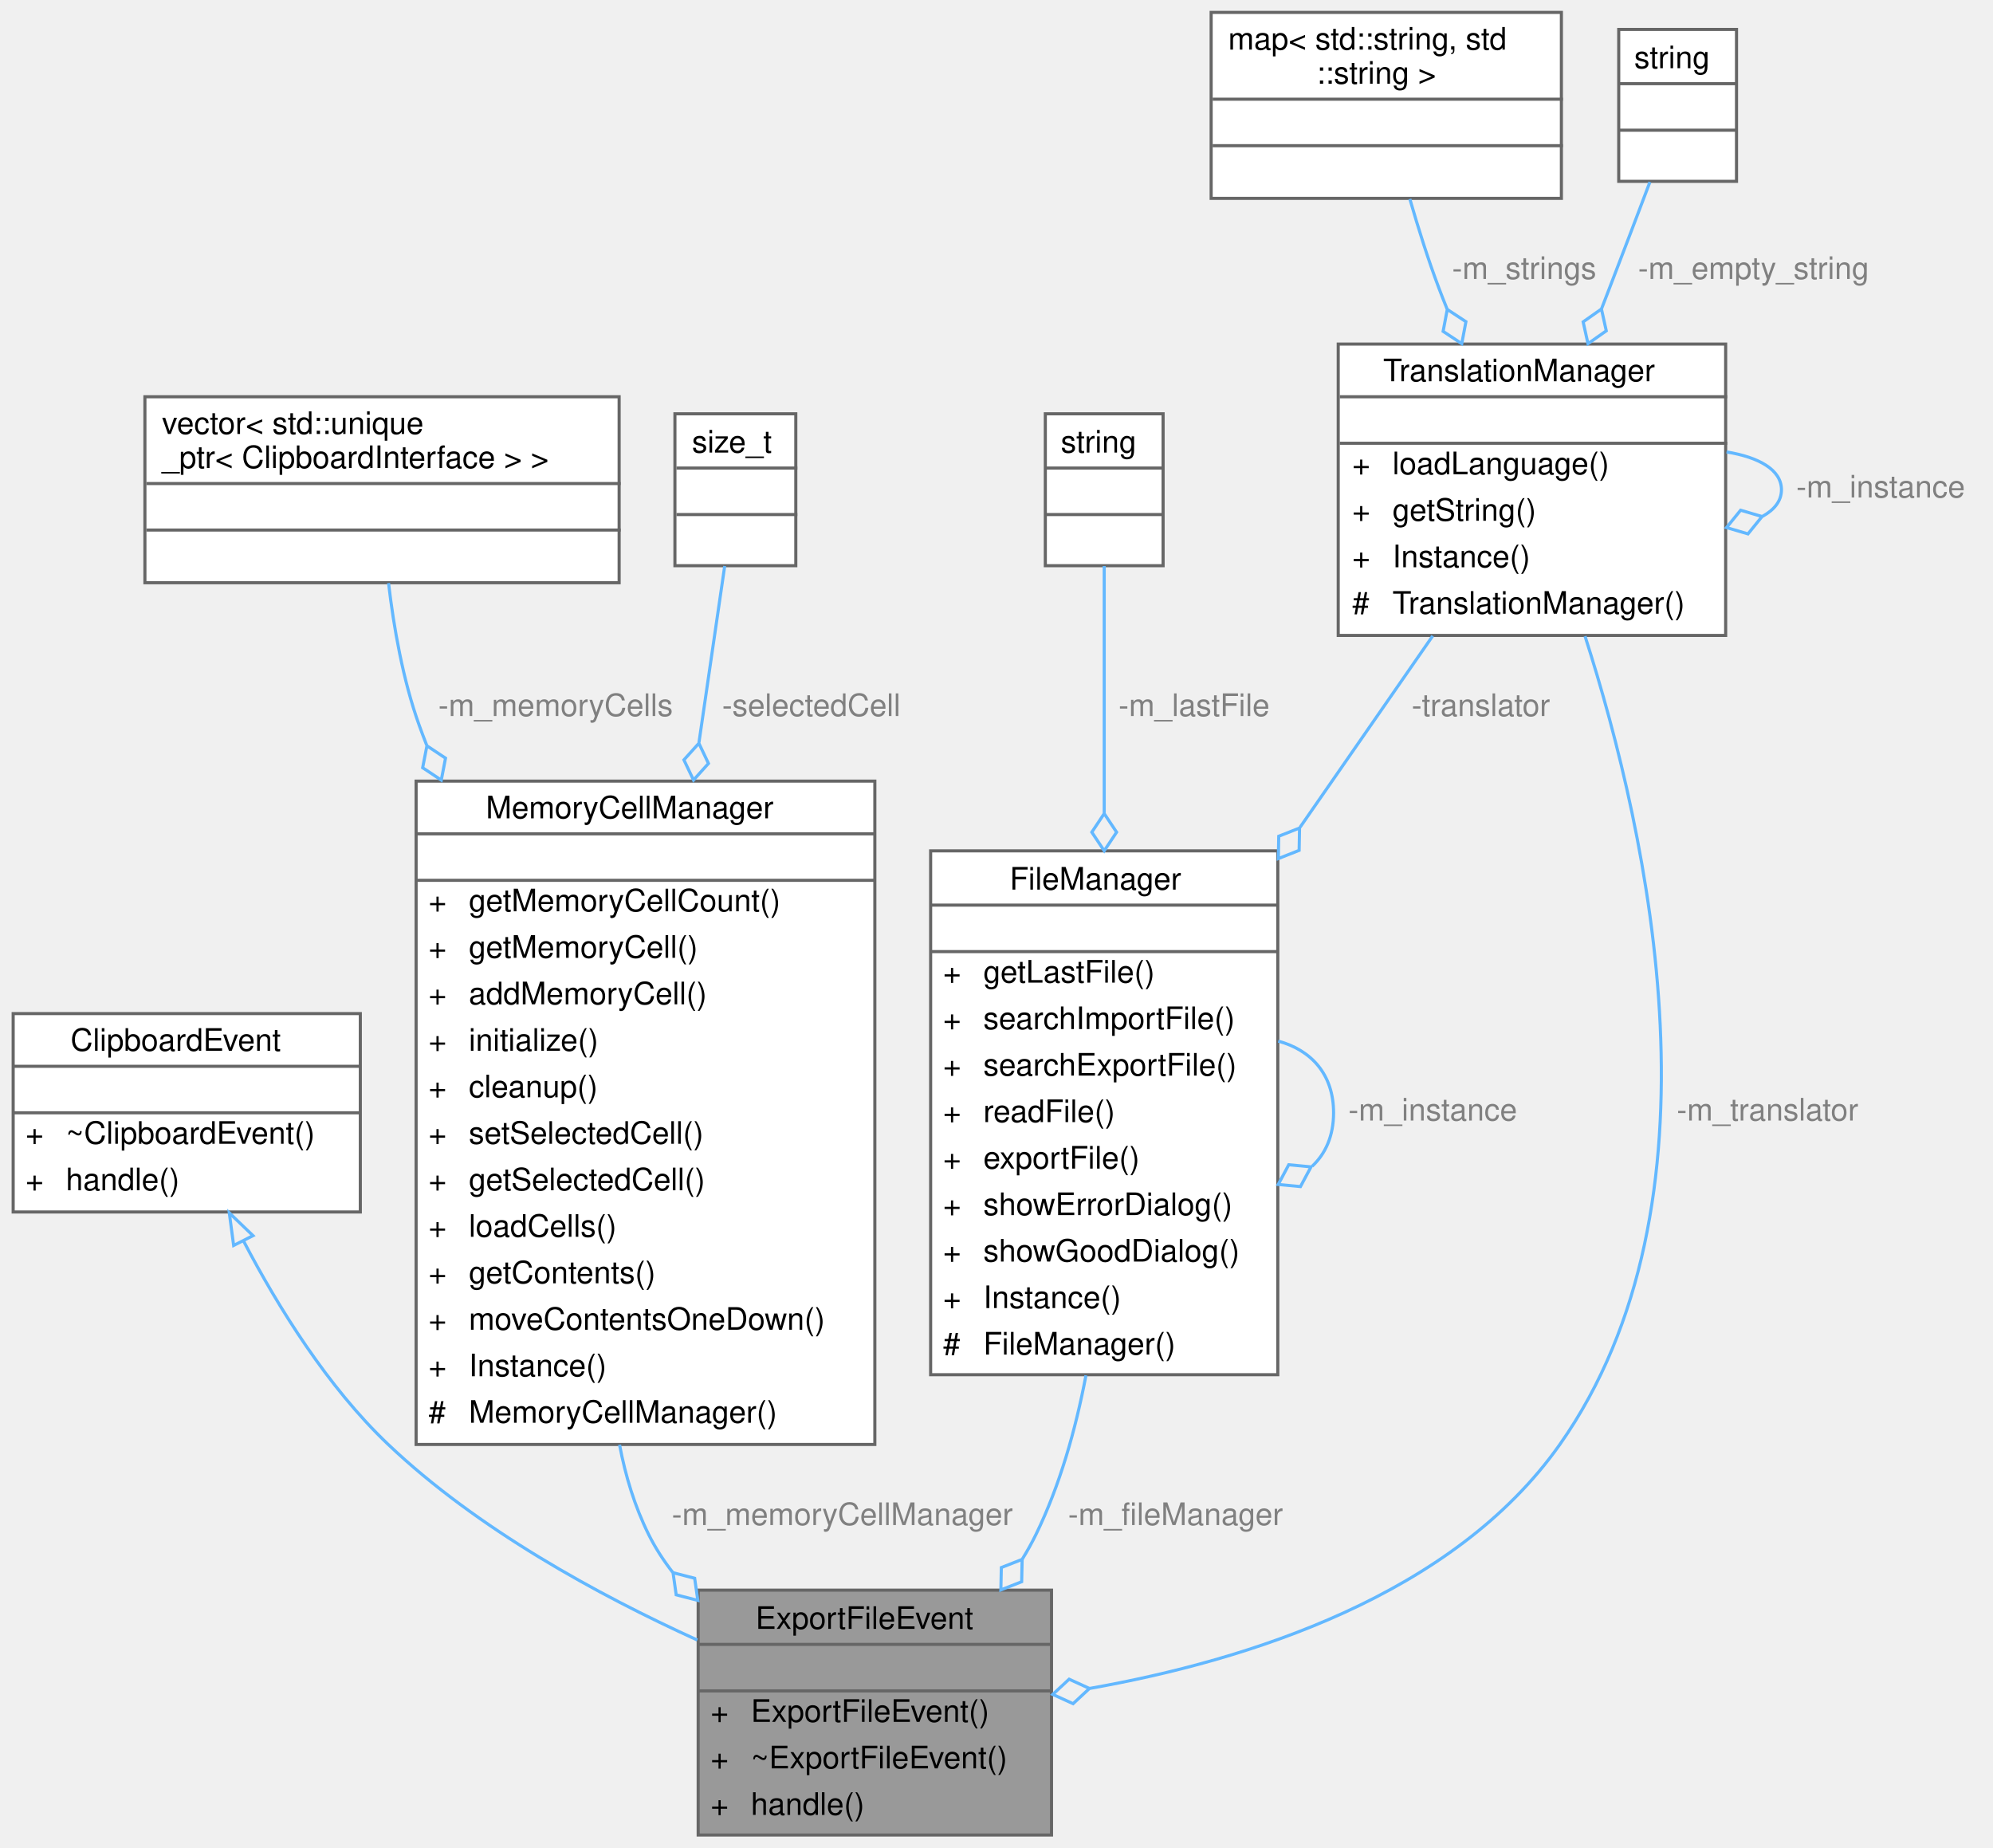
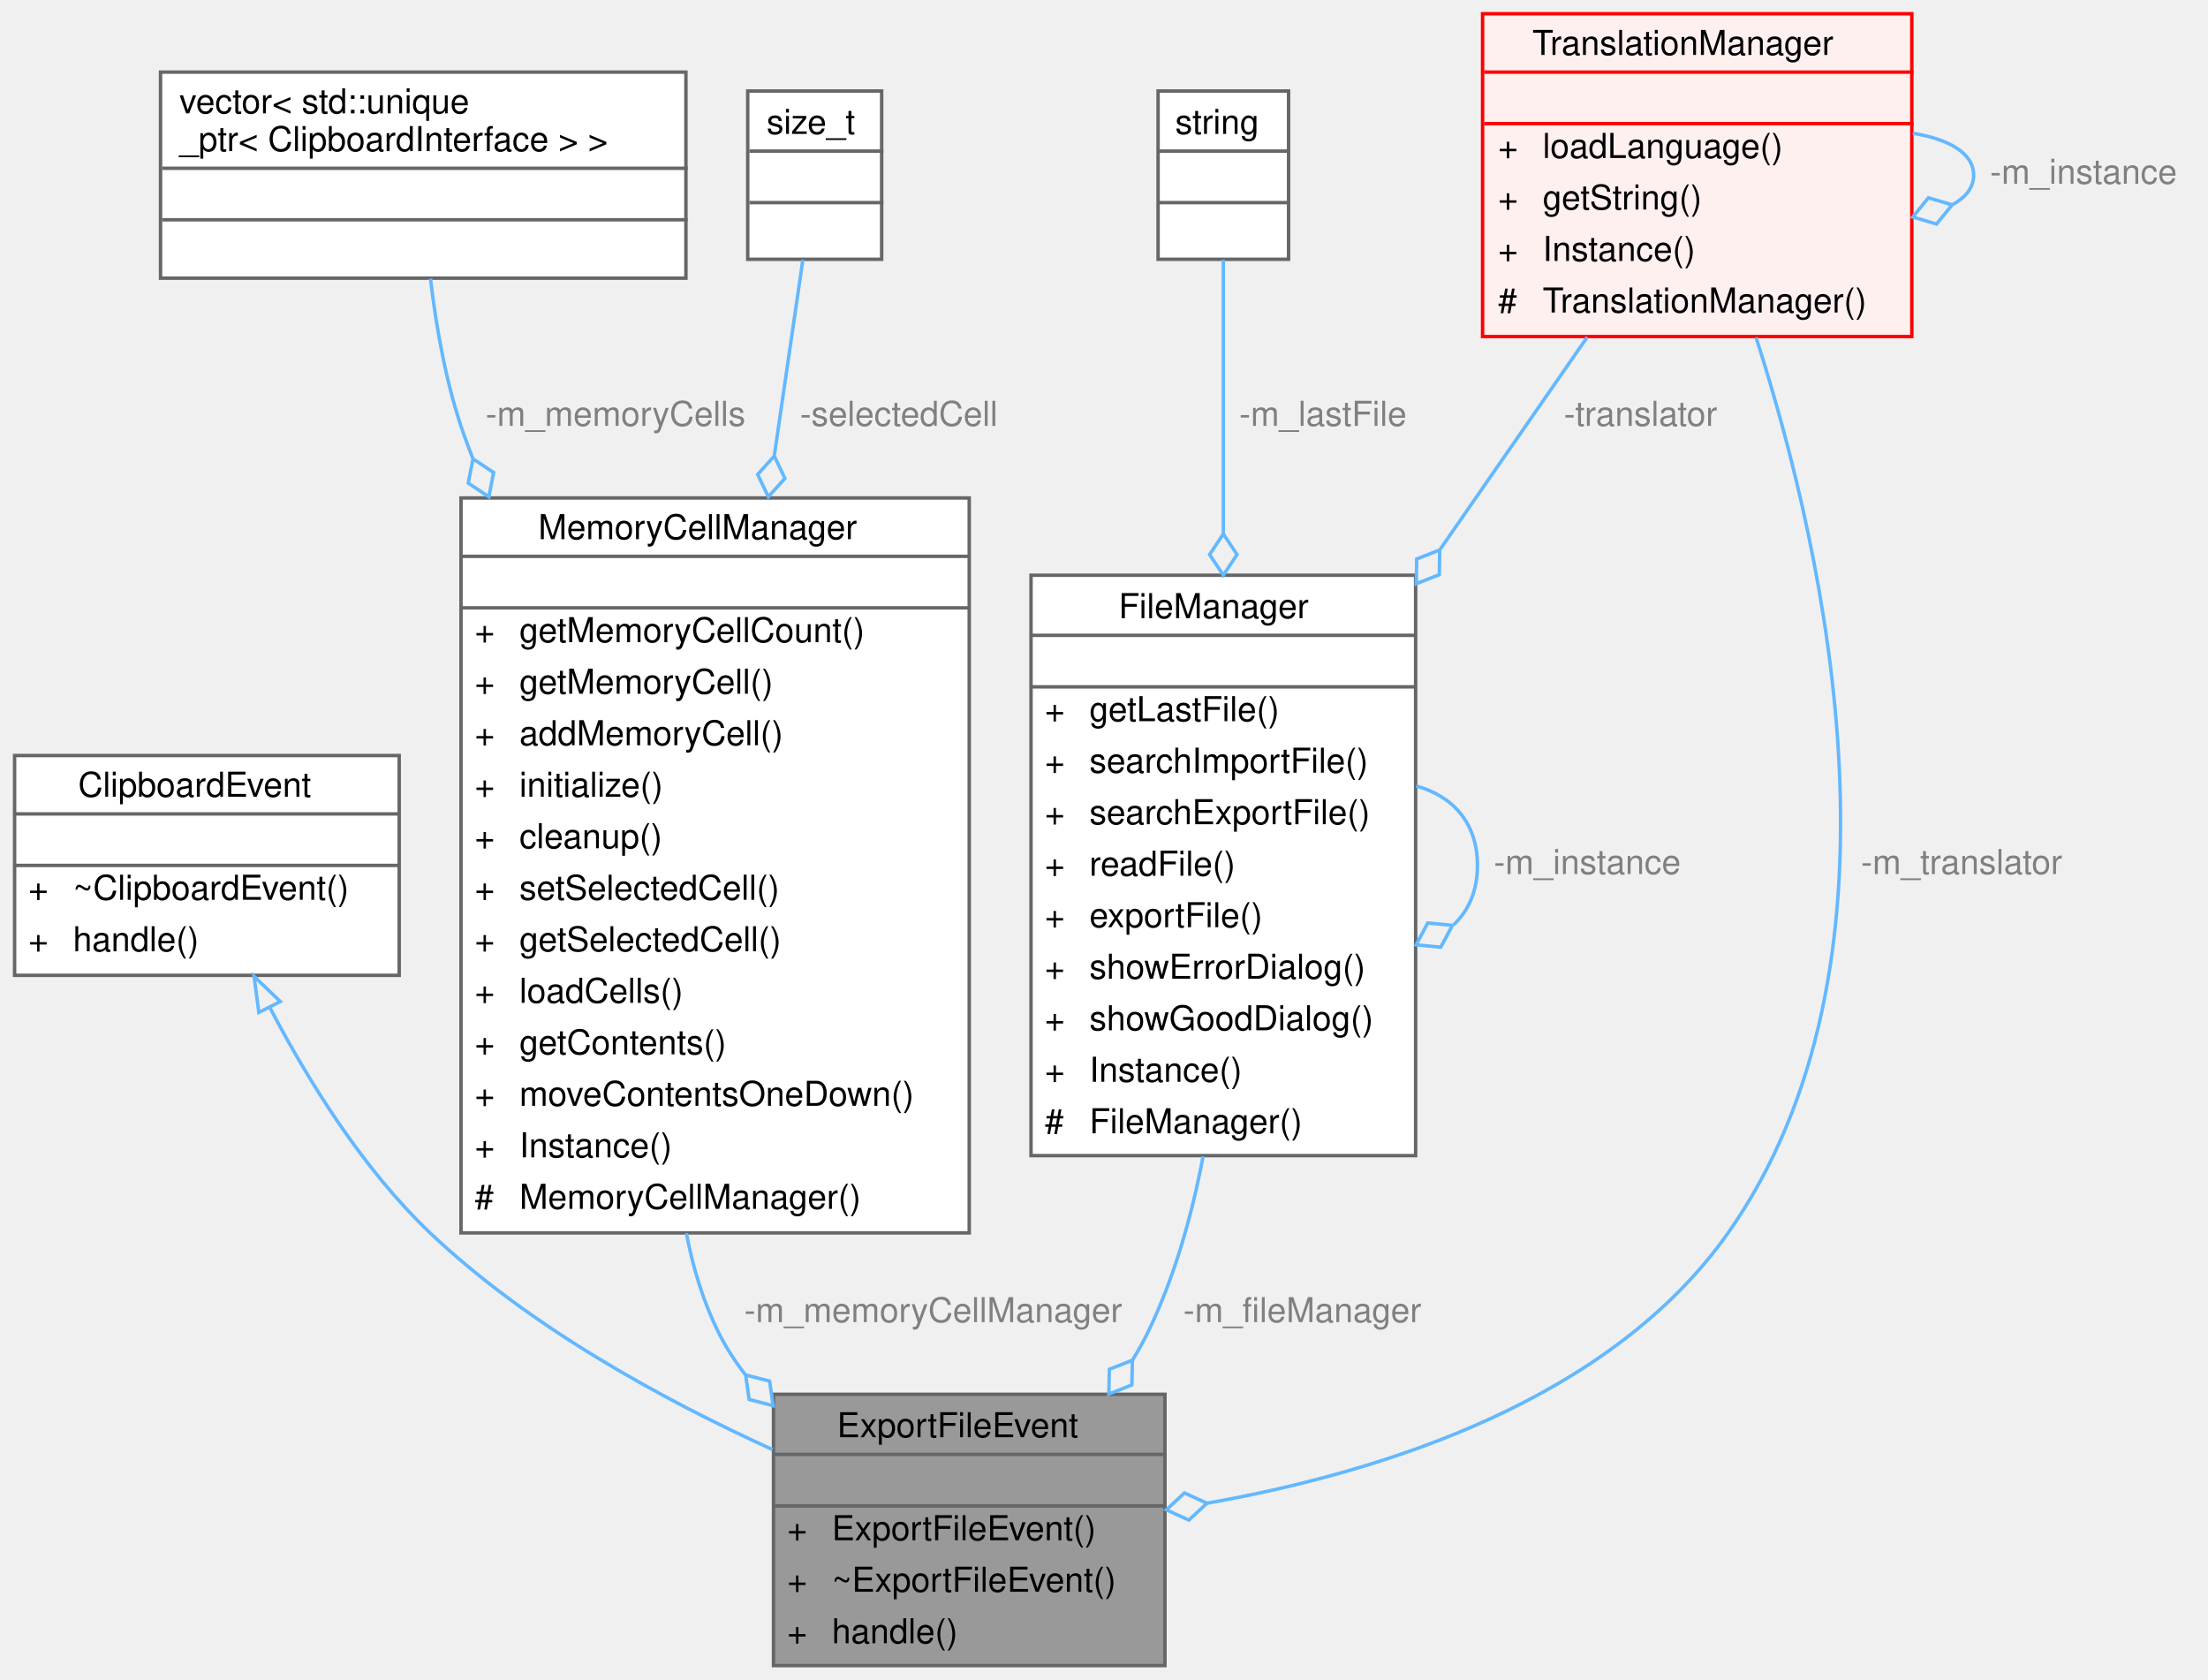
- <svg xmlns="http://www.w3.org/2000/svg" xmlns:xlink="http://www.w3.org/1999/xlink" width="643pt" height="596pt" viewBox="0.00 0.00 642.50 596.00">
-   <g id="graph0" class="graph" transform="scale(1 1) rotate(0) translate(4 592)">
+ <svg xmlns="http://www.w3.org/2000/svg" xmlns:xlink="http://www.w3.org/1999/xlink" width="643pt" height="489pt" viewBox="0.00 0.00 642.50 489.00">
+   <g id="graph0" class="graph" transform="scale(1 1) rotate(0) translate(4 485)">
    <g id="Node000001" class="node">
      <g id="a_Node000001">
        <a xlink:title=" ">
          <polygon fill="#999999" stroke="transparent" points="335,-79 221,-79 221,0 335,0 335,-79" />
          <text text-anchor="start" x="239.5" y="-66.5" font-family="Helvetica,sans-Serif" font-size="10.00">ExportFileEvent</text>
          <text text-anchor="start" x="276" y="-51.5" font-family="Helvetica,sans-Serif" font-size="10.00"> </text>
          <text text-anchor="start" x="225" y="-36.5" font-family="Helvetica,sans-Serif" font-size="10.00">+</text>
          <text text-anchor="start" x="238" y="-36.5" font-family="Helvetica,sans-Serif" font-size="10.00">ExportFileEvent()</text>
          <text text-anchor="start" x="225" y="-21.5" font-family="Helvetica,sans-Serif" font-size="10.00">+</text>
          <text text-anchor="start" x="238" y="-21.5" font-family="Helvetica,sans-Serif" font-size="10.00">~ExportFileEvent()</text>
          <text text-anchor="start" x="225" y="-6.5" font-family="Helvetica,sans-Serif" font-size="10.00">+</text>
          <text text-anchor="start" x="238" y="-6.5" font-family="Helvetica,sans-Serif" font-size="10.00">handle()</text>
          <polygon fill="#666666" stroke="#666666" points="221,-61.5 221,-61.5 335,-61.5 335,-61.5 221,-61.5" />
          <polygon fill="#666666" stroke="#666666" points="221,-46.5 221,-46.5 335,-46.5 335,-46.5 221,-46.5" />
          <polygon fill="none" stroke="#666666" points="221,0 221,-79 335,-79 335,0 221,0" />
        </a>
      </g>
    </g>
    <g id="Node000002" class="node">
      <g id="a_Node000002">
        <a xlink:href="classClipboardEvent.html" target="_top" xlink:title=" ">
          <polygon fill="white" stroke="transparent" points="112,-265 0,-265 0,-201 112,-201 112,-265" />
          <text text-anchor="start" x="18.5" y="-253" font-family="Helvetica,sans-Serif" font-size="10.00">ClipboardEvent</text>
          <text text-anchor="start" x="54" y="-238" font-family="Helvetica,sans-Serif" font-size="10.00"> </text>
          <text text-anchor="start" x="4" y="-223" font-family="Helvetica,sans-Serif" font-size="10.00">+</text>
          <text text-anchor="start" x="17" y="-223" font-family="Helvetica,sans-Serif" font-size="10.00">~ClipboardEvent()</text>
          <text text-anchor="start" x="4" y="-208" font-family="Helvetica,sans-Serif" font-size="10.00">+</text>
          <text text-anchor="start" x="17" y="-208" font-family="Helvetica,sans-Serif" font-size="10.00">handle()</text>
          <polygon fill="#666666" stroke="#666666" points="0,-248 0,-248 112,-248 112,-248 0,-248" />
          <polygon fill="#666666" stroke="#666666" points="0,-233 0,-233 112,-233 112,-233 0,-233" />
          <polygon fill="none" stroke="#666666" points="0,-201 0,-265 112,-265 112,-201 0,-201" />
        </a>
      </g>
    </g>
    <g id="edge1_Node000001_Node000002" class="edge">
      <g id="a_edge1_Node000001_Node000002">
        <a xlink:title=" ">
          <path fill="none" stroke="#63b8ff" d="M74.39,-191.51C85.59,-170.11 101.5,-144.52 121,-126 149.69,-98.75 188.75,-77.43 220.73,-62.9" />
          <polygon fill="none" stroke="#63b8ff" points="71.13,-190.2 69.73,-200.7 77.38,-193.36 71.13,-190.2" />
        </a>
      </g>
    </g>
    <g id="Node000003" class="node">
      <g id="a_Node000003">
        <a xlink:href="classMemoryCellManager.html" target="_top" xlink:title=" ">
          <polygon fill="white" stroke="transparent" points="278,-340 130,-340 130,-126 278,-126 278,-340" />
          <text text-anchor="start" x="152.5" y="-328" font-family="Helvetica,sans-Serif" font-size="10.00">MemoryCellManager</text>
          <text text-anchor="start" x="202" y="-313" font-family="Helvetica,sans-Serif" font-size="10.00"> </text>
          <text text-anchor="start" x="134" y="-298" font-family="Helvetica,sans-Serif" font-size="10.00">+</text>
          <text text-anchor="start" x="147" y="-298" font-family="Helvetica,sans-Serif" font-size="10.00">getMemoryCellCount()</text>
          <text text-anchor="start" x="134" y="-283" font-family="Helvetica,sans-Serif" font-size="10.00">+</text>
          <text text-anchor="start" x="147" y="-283" font-family="Helvetica,sans-Serif" font-size="10.00">getMemoryCell()</text>
          <text text-anchor="start" x="134" y="-268" font-family="Helvetica,sans-Serif" font-size="10.00">+</text>
          <text text-anchor="start" x="147" y="-268" font-family="Helvetica,sans-Serif" font-size="10.00">addMemoryCell()</text>
          <text text-anchor="start" x="134" y="-253" font-family="Helvetica,sans-Serif" font-size="10.00">+</text>
          <text text-anchor="start" x="147" y="-253" font-family="Helvetica,sans-Serif" font-size="10.00">initialize()</text>
          <text text-anchor="start" x="134" y="-238" font-family="Helvetica,sans-Serif" font-size="10.00">+</text>
          <text text-anchor="start" x="147" y="-238" font-family="Helvetica,sans-Serif" font-size="10.00">cleanup()</text>
          <text text-anchor="start" x="134" y="-223" font-family="Helvetica,sans-Serif" font-size="10.00">+</text>
          <text text-anchor="start" x="147" y="-223" font-family="Helvetica,sans-Serif" font-size="10.00">setSelectedCell()</text>
          <text text-anchor="start" x="134" y="-208" font-family="Helvetica,sans-Serif" font-size="10.00">+</text>
          <text text-anchor="start" x="147" y="-208" font-family="Helvetica,sans-Serif" font-size="10.00">getSelectedCell()</text>
          <text text-anchor="start" x="134" y="-193" font-family="Helvetica,sans-Serif" font-size="10.00">+</text>
          <text text-anchor="start" x="147" y="-193" font-family="Helvetica,sans-Serif" font-size="10.00">loadCells()</text>
          <text text-anchor="start" x="134" y="-178" font-family="Helvetica,sans-Serif" font-size="10.00">+</text>
          <text text-anchor="start" x="147" y="-178" font-family="Helvetica,sans-Serif" font-size="10.00">getContents()</text>
          <text text-anchor="start" x="134" y="-163" font-family="Helvetica,sans-Serif" font-size="10.00">+</text>
          <text text-anchor="start" x="147" y="-163" font-family="Helvetica,sans-Serif" font-size="10.00">moveContentsOneDown()</text>
          <text text-anchor="start" x="134" y="-148" font-family="Helvetica,sans-Serif" font-size="10.00">+</text>
          <text text-anchor="start" x="147" y="-148" font-family="Helvetica,sans-Serif" font-size="10.00">Instance()</text>
          <text text-anchor="start" x="134" y="-133" font-family="Helvetica,sans-Serif" font-size="10.00">#</text>
          <text text-anchor="start" x="147" y="-133" font-family="Helvetica,sans-Serif" font-size="10.00">MemoryCellManager()</text>
          <polygon fill="#666666" stroke="#666666" points="130,-323 130,-323 278,-323 278,-323 130,-323" />
          <polygon fill="#666666" stroke="#666666" points="130,-308 130,-308 278,-308 278,-308 130,-308" />
          <polygon fill="none" stroke="#666666" points="130,-126 130,-340 278,-340 278,-126 130,-126" />
        </a>
      </g>
    </g>
    <g id="edge2_Node000001_Node000003" class="edge">
      <g id="a_edge2_Node000001_Node000003">
        <a xlink:title=" ">
          <path fill="none" stroke="#63b8ff" d="M195.64,-125.9C197.53,-115.84 200.53,-106.03 205,-97 207.14,-92.68 209.78,-88.6 212.78,-84.75" />
          <polygon fill="none" stroke="#63b8ff" points="212.89,-84.63 213.91,-77.49 220.89,-75.69 219.87,-82.83 212.89,-84.63" />
        </a>
      </g>
      <text text-anchor="middle" x="267.5" y="-100" font-family="Helvetica,sans-Serif" font-size="10.00" fill="grey"> -m_memoryCellManager</text>
    </g>
    <g id="Node000004" class="node">
      <g id="a_Node000004">
        <a xlink:title=" ">
          <polygon fill="white" stroke="transparent" points="195.5,-464 42.5,-464 42.5,-404 195.5,-404 195.5,-464" />
          <text text-anchor="start" x="48" y="-452" font-family="Helvetica,sans-Serif" font-size="10.00">vector&lt; std::unique</text>
          <text text-anchor="start" x="48" y="-441" font-family="Helvetica,sans-Serif" font-size="10.00">_ptr&lt; ClipboardInterface &gt; &gt;</text>
          <text text-anchor="start" x="117.5" y="-426" font-family="Helvetica,sans-Serif" font-size="10.00"> </text>
          <text text-anchor="start" x="117.5" y="-411" font-family="Helvetica,sans-Serif" font-size="10.00"> </text>
          <polygon fill="#666666" stroke="#666666" points="43,-436 43,-436 196,-436 196,-436 43,-436" />
          <polygon fill="#666666" stroke="#666666" points="43,-421 43,-421 196,-421 196,-421 43,-421" />
          <polygon fill="none" stroke="#666666" points="42.5,-404 42.5,-464 195.5,-464 195.5,-404 42.5,-404" />
        </a>
      </g>
    </g>
    <g id="edge3_Node000003_Node000004" class="edge">
      <g id="a_edge3_Node000003_Node000004">
        <a xlink:title=" ">
          <path fill="none" stroke="#63b8ff" d="M121.11,-403.88C122.77,-389.72 125.73,-372.64 131,-358 131.76,-355.89 132.56,-353.77 133.39,-351.65" />
          <polygon fill="none" stroke="#63b8ff" points="133.49,-351.4 132.11,-344.32 138.12,-340.33 139.49,-347.41 133.49,-351.4" />
        </a>
      </g>
      <text text-anchor="middle" x="175" y="-361" font-family="Helvetica,sans-Serif" font-size="10.00" fill="grey"> -m_memoryCells</text>
    </g>
    <g id="Node000005" class="node">
      <g id="a_Node000005">
        <a xlink:title=" ">
          <polygon fill="white" stroke="transparent" points="252.5,-458.5 213.5,-458.5 213.5,-409.5 252.5,-409.5 252.5,-458.5" />
          <text text-anchor="start" x="219" y="-446" font-family="Helvetica,sans-Serif" font-size="10.00">size_t</text>
          <text text-anchor="start" x="231.5" y="-431" font-family="Helvetica,sans-Serif" font-size="10.00"> </text>
          <text text-anchor="start" x="231.5" y="-416" font-family="Helvetica,sans-Serif" font-size="10.00"> </text>
          <polygon fill="#666666" stroke="#666666" points="214,-441 214,-441 253,-441 253,-441 214,-441" />
          <polygon fill="#666666" stroke="#666666" points="214,-426 214,-426 253,-426 253,-426 214,-426" />
          <polygon fill="none" stroke="#666666" points="213.5,-409.5 213.5,-458.5 252.5,-458.5 252.5,-409.5 213.5,-409.5" />
        </a>
      </g>
    </g>
    <g id="edge4_Node000003_Node000005" class="edge">
      <g id="a_edge4_Node000003_Node000005">
        <a xlink:title=" ">
          <path fill="none" stroke="#63b8ff" d="M229.56,-409.39C227.39,-394.54 224.42,-374.13 221.26,-352.47" />
          <polygon fill="none" stroke="#63b8ff" points="221.23,-352.21 216.4,-346.85 219.5,-340.34 224.32,-345.7 221.23,-352.21" />
        </a>
      </g>
      <text text-anchor="middle" x="257.5" y="-361" font-family="Helvetica,sans-Serif" font-size="10.00" fill="grey"> -selectedCell</text>
    </g>
    <g id="Node000006" class="node">
      <g id="a_Node000006">
        <a xlink:href="classFileManager.html" target="_top" xlink:title=" ">
          <polygon fill="white" stroke="transparent" points="408,-317.5 296,-317.5 296,-148.5 408,-148.5 408,-317.5" />
          <text text-anchor="start" x="321.5" y="-305" font-family="Helvetica,sans-Serif" font-size="10.00">FileManager</text>
          <text text-anchor="start" x="350" y="-290" font-family="Helvetica,sans-Serif" font-size="10.00"> </text>
          <text text-anchor="start" x="300" y="-275" font-family="Helvetica,sans-Serif" font-size="10.00">+</text>
          <text text-anchor="start" x="313" y="-275" font-family="Helvetica,sans-Serif" font-size="10.00">getLastFile()</text>
          <text text-anchor="start" x="300" y="-260" font-family="Helvetica,sans-Serif" font-size="10.00">+</text>
          <text text-anchor="start" x="313" y="-260" font-family="Helvetica,sans-Serif" font-size="10.00">searchImportFile()</text>
          <text text-anchor="start" x="300" y="-245" font-family="Helvetica,sans-Serif" font-size="10.00">+</text>
          <text text-anchor="start" x="313" y="-245" font-family="Helvetica,sans-Serif" font-size="10.00">searchExportFile()</text>
          <text text-anchor="start" x="300" y="-230" font-family="Helvetica,sans-Serif" font-size="10.00">+</text>
          <text text-anchor="start" x="313" y="-230" font-family="Helvetica,sans-Serif" font-size="10.00">readFile()</text>
          <text text-anchor="start" x="300" y="-215" font-family="Helvetica,sans-Serif" font-size="10.00">+</text>
          <text text-anchor="start" x="313" y="-215" font-family="Helvetica,sans-Serif" font-size="10.00">exportFile()</text>
          <text text-anchor="start" x="300" y="-200" font-family="Helvetica,sans-Serif" font-size="10.00">+</text>
          <text text-anchor="start" x="313" y="-200" font-family="Helvetica,sans-Serif" font-size="10.00">showErrorDialog()</text>
          <text text-anchor="start" x="300" y="-185" font-family="Helvetica,sans-Serif" font-size="10.00">+</text>
          <text text-anchor="start" x="313" y="-185" font-family="Helvetica,sans-Serif" font-size="10.00">showGoodDialog()</text>
          <text text-anchor="start" x="300" y="-170" font-family="Helvetica,sans-Serif" font-size="10.00">+</text>
          <text text-anchor="start" x="313" y="-170" font-family="Helvetica,sans-Serif" font-size="10.00">Instance()</text>
          <text text-anchor="start" x="300" y="-155" font-family="Helvetica,sans-Serif" font-size="10.00">#</text>
          <text text-anchor="start" x="313" y="-155" font-family="Helvetica,sans-Serif" font-size="10.00">FileManager()</text>
          <polygon fill="#666666" stroke="#666666" points="296,-300 296,-300 408,-300 408,-300 296,-300" />
          <polygon fill="#666666" stroke="#666666" points="296,-285 296,-285 408,-285 408,-285 296,-285" />
          <polygon fill="none" stroke="#666666" points="296,-148.5 296,-317.5 408,-317.5 408,-148.5 296,-148.5" />
        </a>
      </g>
    </g>
    <g id="edge5_Node000001_Node000006" class="edge">
      <g id="a_edge5_Node000001_Node000006">
        <a xlink:title=" ">
          <path fill="none" stroke="#63b8ff" d="M346.11,-148.28C342.77,-130.75 337.69,-112.8 330,-97 328.67,-94.27 327.17,-91.58 325.54,-88.95" />
          <polygon fill="none" stroke="#63b8ff" points="325.52,-88.92 318.81,-86.29 318.66,-79.08 325.37,-81.71 325.52,-88.92" />
        </a>
      </g>
      <text text-anchor="middle" x="375" y="-100" font-family="Helvetica,sans-Serif" font-size="10.00" fill="grey"> -m_fileManager</text>
    </g>
    <g id="edge6_Node000006_Node000006" class="edge">
      <g id="a_edge6_Node000006_Node000006">
        <a xlink:title=" ">
          <path fill="none" stroke="#63b8ff" d="M408.15,-256.12C418.62,-253.28 426,-245.57 426,-233 426,-225.54 423.4,-219.79 419.09,-215.75" />
          <polygon fill="none" stroke="#63b8ff" points="418.72,-215.55 411.54,-216.24 408.15,-209.88 415.32,-209.19 418.72,-215.55" />
        </a>
      </g>
      <text text-anchor="middle" x="458" y="-230.5" font-family="Helvetica,sans-Serif" font-size="10.00" fill="grey"> -m_instance</text>
    </g>
    <g id="Node000007" class="node">
      <g id="a_Node000007">
        <a xlink:title=" ">
          <polygon fill="white" stroke="transparent" points="371,-458.5 333,-458.5 333,-409.5 371,-409.5 371,-458.5" />
          <text text-anchor="start" x="338" y="-446" font-family="Helvetica,sans-Serif" font-size="10.00">string</text>
          <text text-anchor="start" x="350" y="-431" font-family="Helvetica,sans-Serif" font-size="10.00"> </text>
          <text text-anchor="start" x="350" y="-416" font-family="Helvetica,sans-Serif" font-size="10.00"> </text>
          <polygon fill="#666666" stroke="#666666" points="333,-441 333,-441 371,-441 371,-441 333,-441" />
          <polygon fill="#666666" stroke="#666666" points="333,-426 333,-426 371,-426 371,-426 333,-426" />
          <polygon fill="none" stroke="#666666" points="333,-409.5 333,-458.5 371,-458.5 371,-409.5 333,-409.5" />
        </a>
      </g>
    </g>
    <g id="edge7_Node000006_Node000007" class="edge">
      <g id="a_edge7_Node000006_Node000007">
        <a xlink:title=" ">
          <path fill="none" stroke="#63b8ff" d="M352,-409.39C352,-389.39 352,-359.33 352,-329.71" />
          <polygon fill="none" stroke="#63b8ff" points="352,-329.52 348,-323.52 352,-317.52 356,-323.52 352,-329.52" />
        </a>
      </g>
      <text text-anchor="middle" x="381" y="-361" font-family="Helvetica,sans-Serif" font-size="10.00" fill="grey"> -m_lastFile</text>
    </g>
    <g id="Node000008" class="node">
      <g id="a_Node000008">
        <a xlink:href="classTranslationManager.html" target="_top" xlink:title=" ">
-           <polygon fill="white" stroke="transparent" points="552.5,-481 427.5,-481 427.5,-387 552.5,-387 552.5,-481" />
+           <polygon fill="#fff0f0" stroke="transparent" points="552.5,-481 427.5,-481 427.5,-387 552.5,-387 552.5,-481" />
          <text text-anchor="start" x="442" y="-469" font-family="Helvetica,sans-Serif" font-size="10.00">TranslationManager</text>
          <text text-anchor="start" x="488.5" y="-454" font-family="Helvetica,sans-Serif" font-size="10.00"> </text>
          <text text-anchor="start" x="432" y="-439" font-family="Helvetica,sans-Serif" font-size="10.00">+</text>
          <text text-anchor="start" x="445" y="-439" font-family="Helvetica,sans-Serif" font-size="10.00">loadLanguage()</text>
          <text text-anchor="start" x="432" y="-424" font-family="Helvetica,sans-Serif" font-size="10.00">+</text>
          <text text-anchor="start" x="445" y="-424" font-family="Helvetica,sans-Serif" font-size="10.00">getString()</text>
          <text text-anchor="start" x="432" y="-409" font-family="Helvetica,sans-Serif" font-size="10.00">+</text>
          <text text-anchor="start" x="445" y="-409" font-family="Helvetica,sans-Serif" font-size="10.00">Instance()</text>
          <text text-anchor="start" x="432" y="-394" font-family="Helvetica,sans-Serif" font-size="10.00">#</text>
          <text text-anchor="start" x="445" y="-394" font-family="Helvetica,sans-Serif" font-size="10.00">TranslationManager()</text>
-           <polygon fill="#666666" stroke="#666666" points="428,-464 428,-464 553,-464 553,-464 428,-464" />
-           <polygon fill="#666666" stroke="#666666" points="428,-449 428,-449 553,-449 553,-449 428,-449" />
-           <polygon fill="none" stroke="#666666" points="427.5,-387 427.5,-481 552.5,-481 552.5,-387 427.5,-387" />
-         </a>
-       </g>
-     </g>
-     <g id="edge12_Node000001_Node000008" class="edge">
-       <g id="a_edge12_Node000001_Node000008">
+           <polygon fill="red" stroke="red" points="428,-464 428,-464 553,-464 553,-464 428,-464" />
+           <polygon fill="red" stroke="red" points="428,-449 428,-449 553,-449 553,-449 428,-449" />
+           <polygon fill="none" stroke="red" points="427.5,-387 427.5,-481 552.5,-481 552.5,-387 427.5,-387" />
+         </a>
+       </g>
+     </g>
+     <g id="edge10_Node000001_Node000008" class="edge">
+       <g id="a_edge10_Node000001_Node000008">
        <a xlink:title=" ">
          <path fill="none" stroke="#63b8ff" d="M507.13,-386.75C527.89,-322.04 553.74,-203.7 499,-126 464.67,-77.27 398.41,-56.32 347.36,-47.3" />
          <polygon fill="none" stroke="#63b8ff" points="347.24,-47.28 340.68,-50.27 335.4,-45.36 341.96,-42.37 347.24,-47.28" />
        </a>
      </g>
-       <text text-anchor="middle" x="566" y="-230.5" font-family="Helvetica,sans-Serif" font-size="10.00" fill="grey"> -m_translator</text>
+       <text text-anchor="middle" x="567" y="-230.5" font-family="Helvetica,sans-Serif" font-size="10.00" fill="grey"> -m_translator</text>
    </g>
    <g id="edge8_Node000006_Node000008" class="edge">
      <g id="a_edge8_Node000006_Node000008">
        <a xlink:title=" ">
          <path fill="none" stroke="#63b8ff" d="M457.99,-386.85C445.21,-368.41 430.02,-346.5 415.19,-325.12" />
          <polygon fill="none" stroke="#63b8ff" points="415.02,-324.87 408.31,-322.22 408.18,-315.01 414.89,-317.66 415.02,-324.87" />
        </a>
      </g>
      <text text-anchor="middle" x="473.5" y="-361" font-family="Helvetica,sans-Serif" font-size="10.00" fill="grey"> -translator</text>
    </g>
    <g id="edge9_Node000008_Node000008" class="edge">
      <g id="a_edge9_Node000008_Node000008">
        <a xlink:title=" ">
          <path fill="none" stroke="#63b8ff" d="M552.78,-446.2C563.26,-444.49 570.5,-440.43 570.5,-434 570.5,-430.39 568.21,-427.52 564.34,-425.4" />
          <polygon fill="none" stroke="#63b8ff" points="564.24,-425.36 557.32,-427.4 552.78,-421.8 559.7,-419.76 564.24,-425.36" />
        </a>
      </g>
      <text text-anchor="middle" x="602.5" y="-431.5" font-family="Helvetica,sans-Serif" font-size="10.00" fill="grey"> -m_instance</text>
    </g>
-     <g id="Node000009" class="node">
-       <g id="a_Node000009">
-         <a xlink:title=" ">
-           <polygon fill="white" stroke="transparent" points="499.5,-588 386.5,-588 386.5,-528 499.5,-528 499.5,-588" />
-           <text text-anchor="start" x="392" y="-576" font-family="Helvetica,sans-Serif" font-size="10.00">map&lt; std::string, std</text>
-           <text text-anchor="start" x="420.5" y="-565" font-family="Helvetica,sans-Serif" font-size="10.00">::string &gt;</text>
-           <text text-anchor="start" x="441.5" y="-550" font-family="Helvetica,sans-Serif" font-size="10.00"> </text>
-           <text text-anchor="start" x="441.5" y="-535" font-family="Helvetica,sans-Serif" font-size="10.00"> </text>
-           <polygon fill="#666666" stroke="#666666" points="387,-560 387,-560 500,-560 500,-560 387,-560" />
-           <polygon fill="#666666" stroke="#666666" points="387,-545 387,-545 500,-545 500,-545 387,-545" />
-           <polygon fill="none" stroke="#666666" points="386.5,-528 386.5,-588 499.5,-588 499.5,-528 386.5,-528" />
-         </a>
-       </g>
-     </g>
-     <g id="edge10_Node000008_Node000009" class="edge">
-       <g id="a_edge10_Node000008_Node000009">
-         <a xlink:title=" ">
-           <path fill="none" stroke="#63b8ff" d="M450.61,-527.8C453.29,-518.5 456.51,-508.23 460,-499 460.83,-496.8 461.7,-494.58 462.61,-492.34" />
-           <polygon fill="none" stroke="#63b8ff" points="462.68,-492.18 461.34,-485.1 467.36,-481.13 468.7,-488.22 462.68,-492.18" />
-         </a>
-       </g>
-       <text text-anchor="middle" x="487.5" y="-502" font-family="Helvetica,sans-Serif" font-size="10.00" fill="grey"> -m_strings</text>
-     </g>
-     <g id="Node000010" class="node">
-       <g id="a_Node000010">
-         <a xlink:title=" ">
-           <polygon fill="white" stroke="transparent" points="556,-582.5 518,-582.5 518,-533.5 556,-533.5 556,-582.5" />
-           <text text-anchor="start" x="523" y="-570" font-family="Helvetica,sans-Serif" font-size="10.00">string</text>
-           <text text-anchor="start" x="535" y="-555" font-family="Helvetica,sans-Serif" font-size="10.00"> </text>
-           <text text-anchor="start" x="535" y="-540" font-family="Helvetica,sans-Serif" font-size="10.00"> </text>
-           <polygon fill="#666666" stroke="#666666" points="518,-565 518,-565 556,-565 556,-565 518,-565" />
-           <polygon fill="#666666" stroke="#666666" points="518,-550 518,-550 556,-550 556,-550 518,-550" />
-           <polygon fill="none" stroke="#666666" points="518,-533.5 518,-582.5 556,-582.5 556,-533.5 518,-533.5" />
-         </a>
-       </g>
-     </g>
-     <g id="edge11_Node000008_Node000010" class="edge">
-       <g id="a_edge11_Node000008_Node000010">
-         <a xlink:title=" ">
-           <path fill="none" stroke="#63b8ff" d="M528.06,-533.28C524.09,-522.77 519.33,-510.26 515,-499 514.16,-496.83 513.31,-494.62 512.45,-492.38" />
-           <polygon fill="none" stroke="#63b8ff" points="512.42,-492.31 506.52,-488.16 508.08,-481.12 513.98,-485.27 512.42,-492.31" />
-         </a>
-       </g>
-       <text text-anchor="middle" x="561.5" y="-502" font-family="Helvetica,sans-Serif" font-size="10.00" fill="grey"> -m_empty_string</text>
-     </g>
  </g>
</svg>
